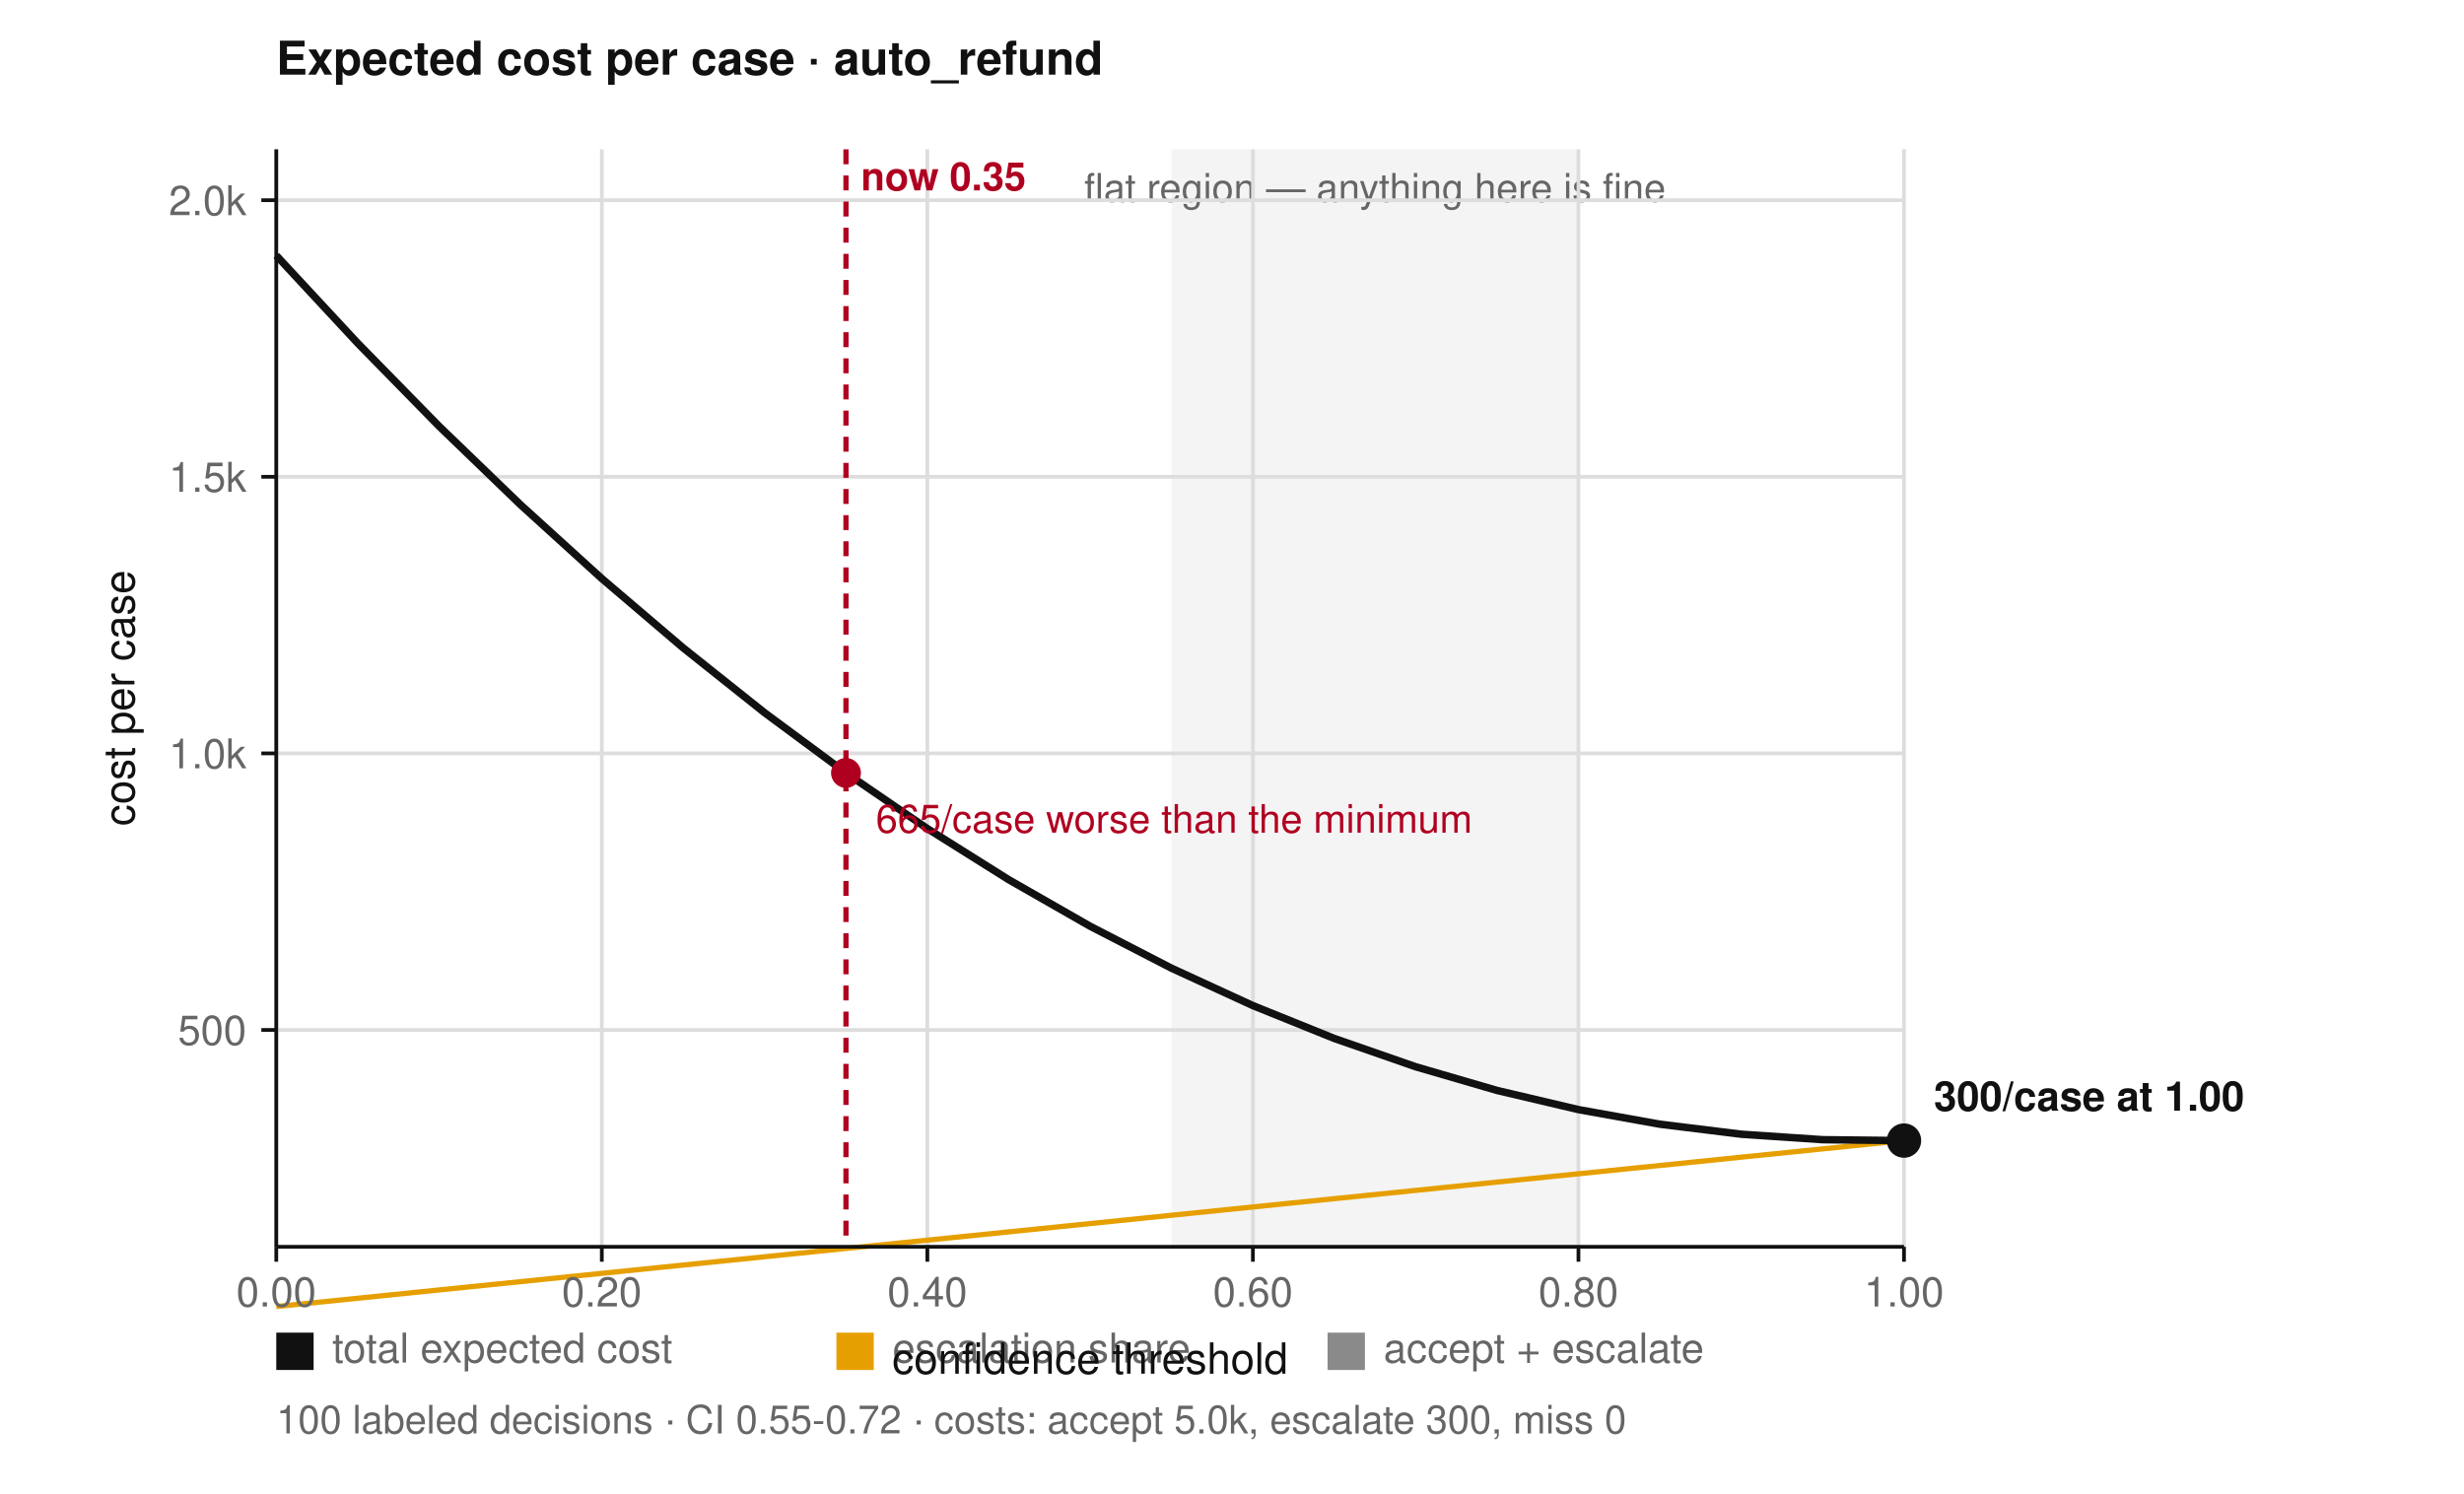
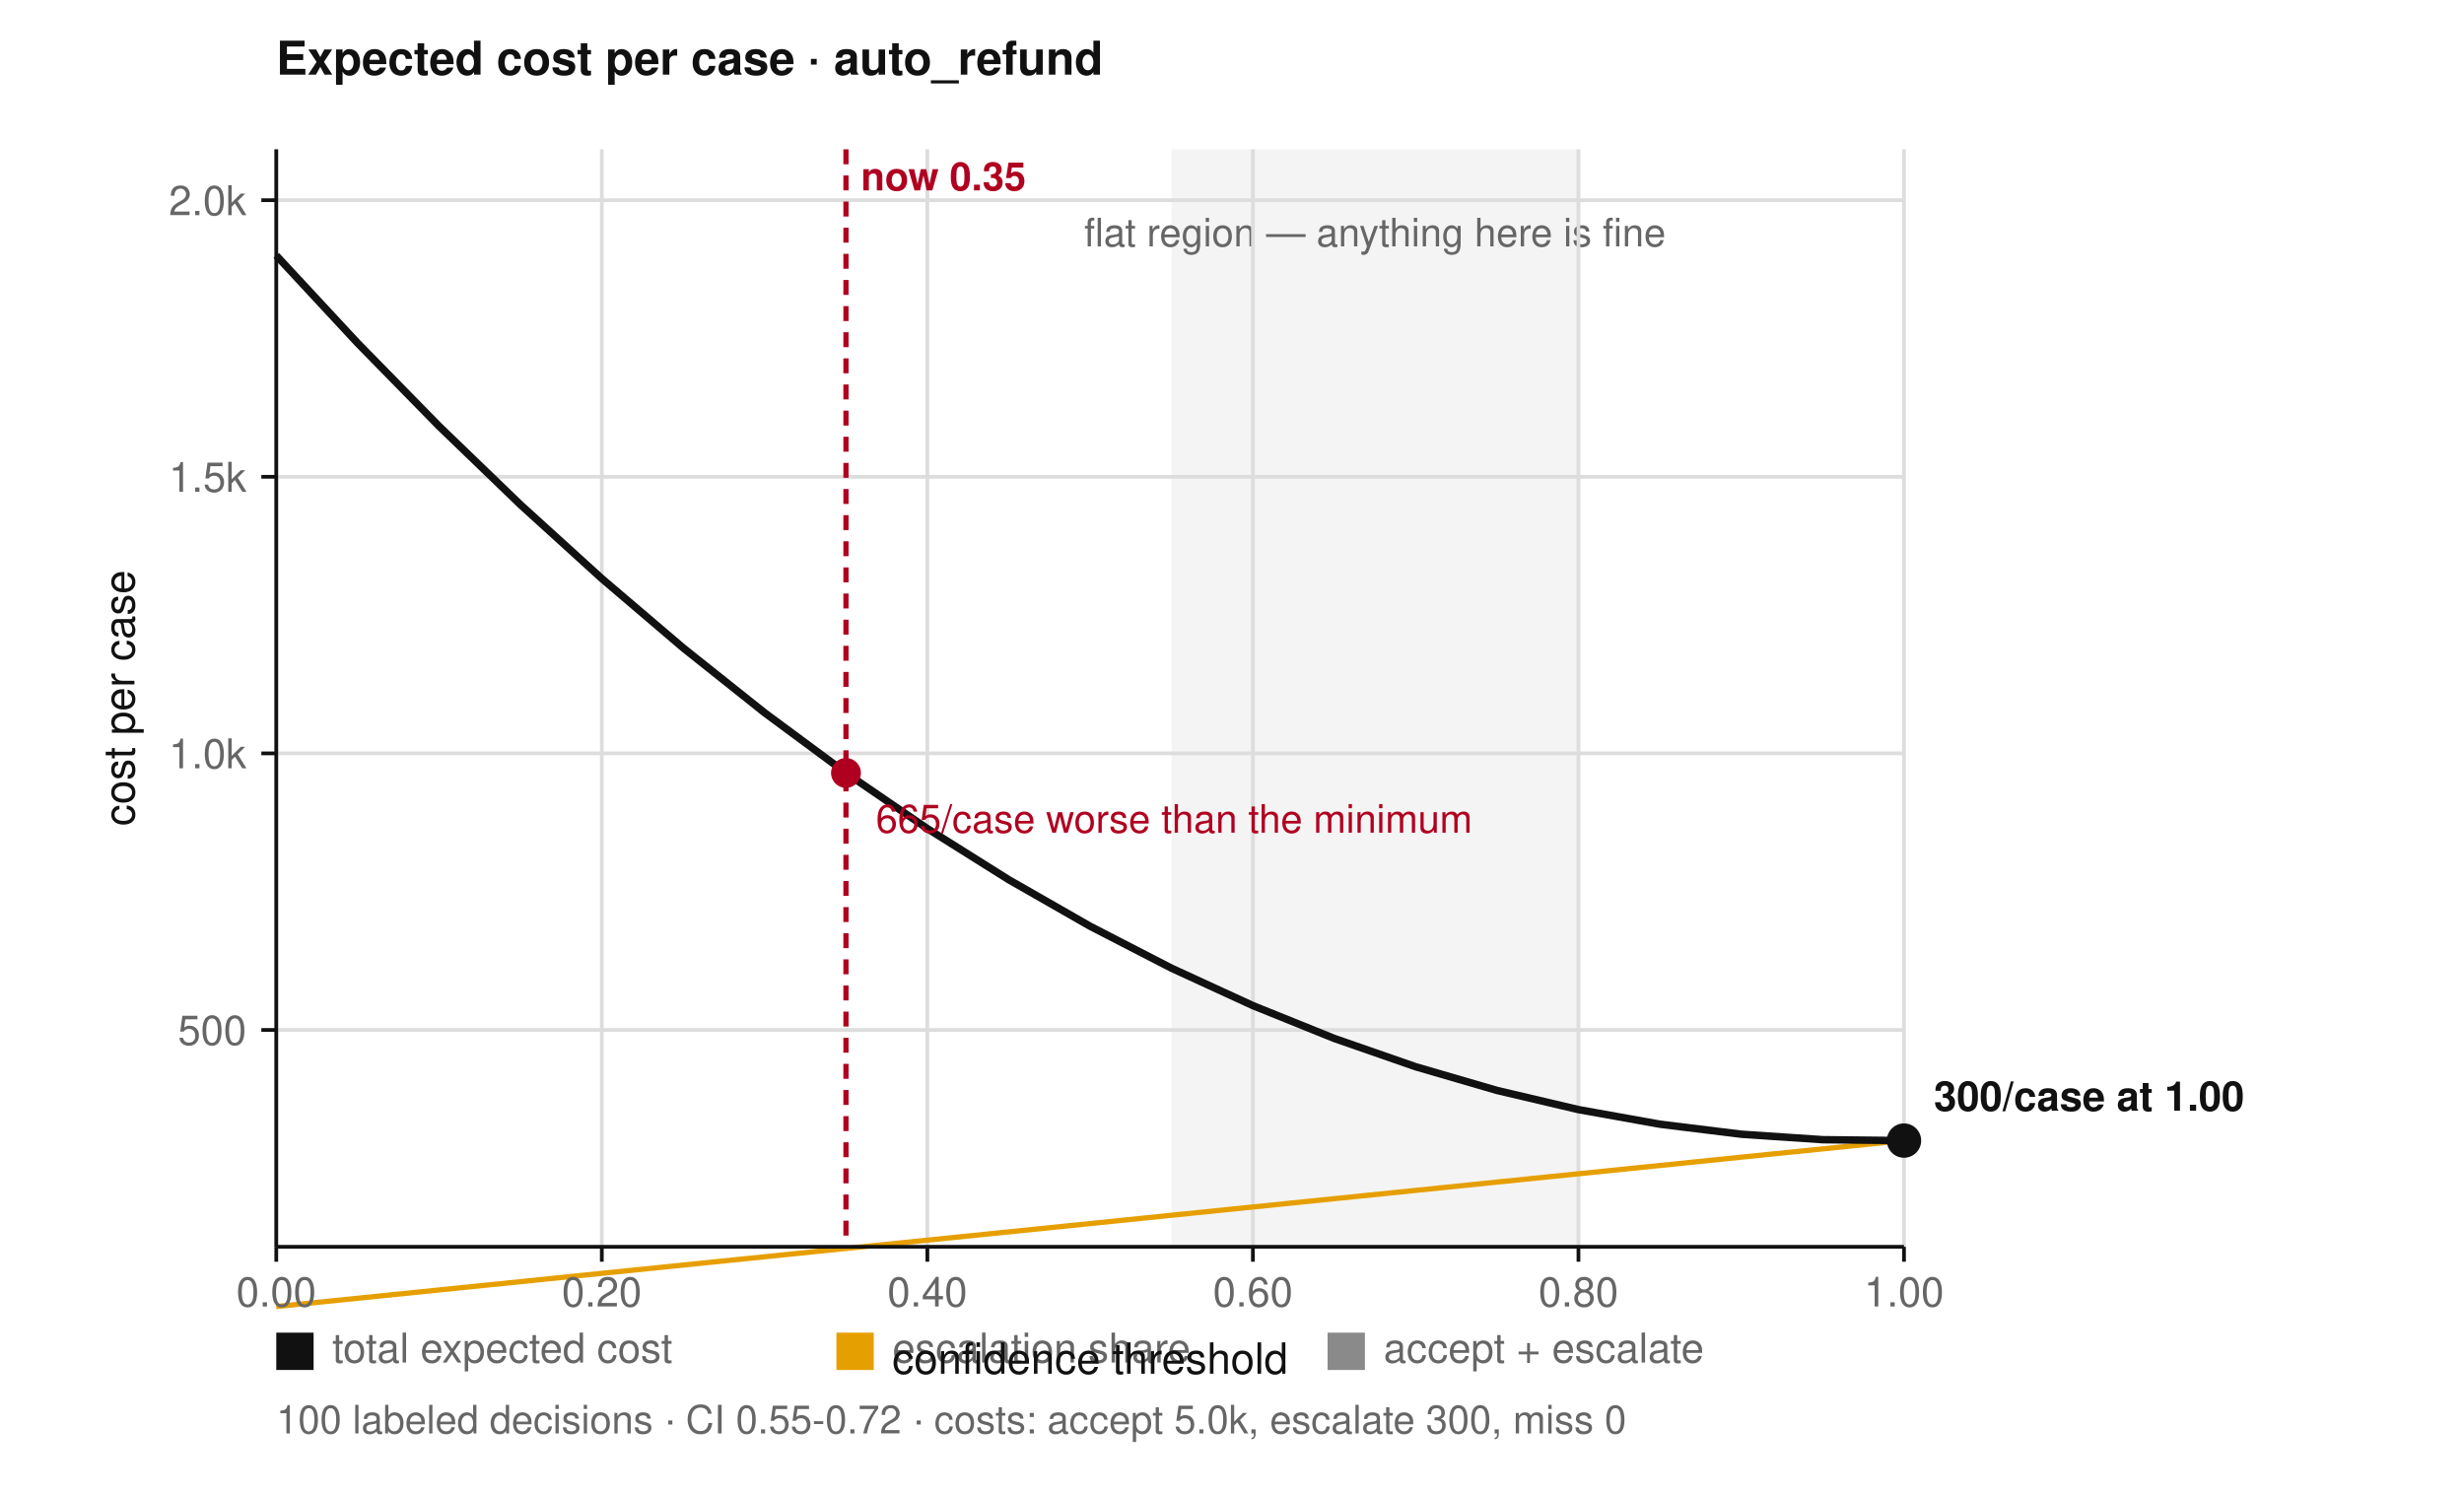
<svg xmlns="http://www.w3.org/2000/svg" viewBox="0 0 660.00 400.00" class="chart" role="img" aria-label="Expected cost per case · auto_refund" preserveAspectRatio="xMidYMid meet">
  <text x="74.00" y="20.00" text-anchor="start" font-family="-apple-system, BlinkMacSystemFont, 'Segoe UI', ui-sans-serif, Helvetica, Arial, sans-serif" font-size="12.5" font-weight="600" fill="#111111">Expected cost per case · auto_refund</text>
  <rect x="313.80" y="40.00" width="109.00" height="294.00" fill="#f4f4f4" />
-   <text x="368.30" y="54.00" text-anchor="middle" font-family="-apple-system, BlinkMacSystemFont, 'Segoe UI', ui-sans-serif, Helvetica, Arial, sans-serif" font-size="10.5" font-weight="400" fill="#666666">flat region — anything here is fine</text>
+   <text x="368.30" y="66.00" text-anchor="middle" font-family="-apple-system, BlinkMacSystemFont, 'Segoe UI', ui-sans-serif, Helvetica, Arial, sans-serif" font-size="10.5" font-weight="400" fill="#666666">flat region — anything here is fine</text>
  <line x1="74.00" y1="40.00" x2="74.00" y2="334.00" stroke="#dddddd" stroke-width="1.00" />
  <line x1="161.20" y1="40.00" x2="161.20" y2="334.00" stroke="#dddddd" stroke-width="1.00" />
  <line x1="248.40" y1="40.00" x2="248.40" y2="334.00" stroke="#dddddd" stroke-width="1.00" />
  <line x1="335.60" y1="40.00" x2="335.60" y2="334.00" stroke="#dddddd" stroke-width="1.00" />
  <line x1="422.80" y1="40.00" x2="422.80" y2="334.00" stroke="#dddddd" stroke-width="1.00" />
  <line x1="510.00" y1="40.00" x2="510.00" y2="334.00" stroke="#dddddd" stroke-width="1.00" />
  <line x1="74.00" y1="275.91" x2="510.00" y2="275.91" stroke="#dddddd" stroke-width="1.00" />
  <line x1="74.00" y1="201.82" x2="510.00" y2="201.82" stroke="#dddddd" stroke-width="1.00" />
  <line x1="74.00" y1="127.73" x2="510.00" y2="127.73" stroke="#dddddd" stroke-width="1.00" />
  <line x1="74.00" y1="53.63" x2="510.00" y2="53.63" stroke="#dddddd" stroke-width="1.00" />
  <path d="M74.00,68.45 L95.80,91.92 L117.60,114.17 L139.40,135.19 L161.20,154.99 L183.00,173.57 L204.80,190.93 L226.60,207.06 L248.40,221.97 L270.20,235.66 L292.00,248.13 L313.80,259.37 L335.60,269.39 L357.40,278.19 L379.20,285.77 L401.00,292.12 L422.80,297.25 L444.60,301.16 L466.40,303.84 L488.20,305.31 L510.00,305.55" fill="none" stroke="#8a8a8a" stroke-width="1.20" stroke-dasharray="3 3" />
  <path d="M74.00,350.00 L95.80,347.78 L117.60,345.56 L139.40,343.34 L161.20,341.11 L183.00,338.89 L204.80,336.67 L226.60,334.44 L248.40,332.22 L270.20,330.00 L292.00,327.78 L313.80,325.55 L335.60,323.33 L357.40,321.11 L379.20,318.89 L401.00,316.66 L422.80,314.44 L444.60,312.22 L466.40,309.99 L488.20,307.77 L510.00,305.55" fill="none" stroke="#E69F00" stroke-width="1.40" />
  <path d="M74.00,68.45 L95.80,91.92 L117.60,114.17 L139.40,135.19 L161.20,154.99 L183.00,173.57 L204.80,190.93 L226.60,207.06 L248.40,221.97 L270.20,235.66 L292.00,248.13 L313.80,259.37 L335.60,269.39 L357.40,278.19 L379.20,285.77 L401.00,292.12 L422.80,297.25 L444.60,301.16 L466.40,303.84 L488.20,305.31 L510.00,305.55" fill="none" stroke="#111111" stroke-width="2.00" />
  <circle cx="510.00" cy="305.55" r="4.60" fill="#111111" />
  <text x="518.00" y="297.55" text-anchor="start" font-family="-apple-system, BlinkMacSystemFont, 'Segoe UI', ui-sans-serif, Helvetica, Arial, sans-serif" font-size="11.0" font-weight="600" fill="#111111">300/case at 1.00</text>
  <line x1="226.60" y1="40.00" x2="226.60" y2="334.00" stroke="#B00020" stroke-width="1.40" stroke-dasharray="4 3" />
  <text x="230.60" y="51.00" text-anchor="start" font-family="-apple-system, BlinkMacSystemFont, 'Segoe UI', ui-sans-serif, Helvetica, Arial, sans-serif" font-size="10.5" font-weight="600" fill="#B00020">now 0.35</text>
  <circle cx="226.60" cy="207.06" r="4.00" fill="#B00020" />
  <text x="234.60" y="223.06" text-anchor="start" font-family="-apple-system, BlinkMacSystemFont, 'Segoe UI', ui-sans-serif, Helvetica, Arial, sans-serif" font-size="10.5" font-weight="400" fill="#B00020">665/case worse than the minimum</text>
  <rect x="74.00" y="357.00" width="10.00" height="10.00" fill="#111111" />
  <text x="89.00" y="365.00" text-anchor="start" font-family="-apple-system, BlinkMacSystemFont, 'Segoe UI', ui-sans-serif, Helvetica, Arial, sans-serif" font-size="11.0" font-weight="400" fill="#666666">total expected cost</text>
  <rect x="224.04" y="357.00" width="10.00" height="10.00" fill="#E69F00" />
  <text x="239.04" y="365.00" text-anchor="start" font-family="-apple-system, BlinkMacSystemFont, 'Segoe UI', ui-sans-serif, Helvetica, Arial, sans-serif" font-size="11.0" font-weight="400" fill="#666666">escalation share</text>
  <rect x="355.60" y="357.00" width="10.00" height="10.00" fill="#8a8a8a" />
  <text x="370.60" y="365.00" text-anchor="start" font-family="-apple-system, BlinkMacSystemFont, 'Segoe UI', ui-sans-serif, Helvetica, Arial, sans-serif" font-size="11.0" font-weight="400" fill="#666666">accept + escalate</text>
  <text x="74.00" y="384.00" text-anchor="start" font-family="-apple-system, BlinkMacSystemFont, 'Segoe UI', ui-sans-serif, Helvetica, Arial, sans-serif" font-size="10.5" font-weight="400" fill="#666666">100 labeled decisions · CI 0.55-0.72 · costs: accept 5.0k, escalate 300, miss 0</text>
  <line x1="74.00" y1="334.00" x2="510.00" y2="334.00" stroke="#111111" stroke-width="1.00" />
  <line x1="74.00" y1="334.00" x2="74.00" y2="338.00" stroke="#111111" stroke-width="1.00" />
  <text x="74.00" y="350.00" text-anchor="middle" font-family="-apple-system, BlinkMacSystemFont, 'Segoe UI', ui-sans-serif, Helvetica, Arial, sans-serif" font-size="11.0" font-weight="400" fill="#666666">0.00</text>
  <line x1="161.20" y1="334.00" x2="161.20" y2="338.00" stroke="#111111" stroke-width="1.00" />
  <text x="161.20" y="350.00" text-anchor="middle" font-family="-apple-system, BlinkMacSystemFont, 'Segoe UI', ui-sans-serif, Helvetica, Arial, sans-serif" font-size="11.0" font-weight="400" fill="#666666">0.20</text>
  <line x1="248.40" y1="334.00" x2="248.40" y2="338.00" stroke="#111111" stroke-width="1.00" />
  <text x="248.40" y="350.00" text-anchor="middle" font-family="-apple-system, BlinkMacSystemFont, 'Segoe UI', ui-sans-serif, Helvetica, Arial, sans-serif" font-size="11.0" font-weight="400" fill="#666666">0.40</text>
  <line x1="335.60" y1="334.00" x2="335.60" y2="338.00" stroke="#111111" stroke-width="1.00" />
  <text x="335.60" y="350.00" text-anchor="middle" font-family="-apple-system, BlinkMacSystemFont, 'Segoe UI', ui-sans-serif, Helvetica, Arial, sans-serif" font-size="11.0" font-weight="400" fill="#666666">0.60</text>
  <line x1="422.80" y1="334.00" x2="422.80" y2="338.00" stroke="#111111" stroke-width="1.00" />
  <text x="422.80" y="350.00" text-anchor="middle" font-family="-apple-system, BlinkMacSystemFont, 'Segoe UI', ui-sans-serif, Helvetica, Arial, sans-serif" font-size="11.0" font-weight="400" fill="#666666">0.80</text>
  <line x1="510.00" y1="334.00" x2="510.00" y2="338.00" stroke="#111111" stroke-width="1.00" />
  <text x="510.00" y="350.00" text-anchor="middle" font-family="-apple-system, BlinkMacSystemFont, 'Segoe UI', ui-sans-serif, Helvetica, Arial, sans-serif" font-size="11.0" font-weight="400" fill="#666666">1.00</text>
  <text x="292.00" y="368.00" text-anchor="middle" font-family="-apple-system, BlinkMacSystemFont, 'Segoe UI', ui-sans-serif, Helvetica, Arial, sans-serif" font-size="11.5" font-weight="500" fill="#111111">confidence threshold</text>
  <line x1="74.00" y1="334.00" x2="74.00" y2="40.00" stroke="#111111" stroke-width="1.00" />
  <line x1="70.00" y1="275.91" x2="74.00" y2="275.91" stroke="#111111" stroke-width="1.00" />
  <text x="66.00" y="279.91" text-anchor="end" font-family="-apple-system, BlinkMacSystemFont, 'Segoe UI', ui-sans-serif, Helvetica, Arial, sans-serif" font-size="11.0" font-weight="400" fill="#666666">500</text>
  <line x1="70.00" y1="201.82" x2="74.00" y2="201.82" stroke="#111111" stroke-width="1.00" />
  <text x="66.00" y="205.82" text-anchor="end" font-family="-apple-system, BlinkMacSystemFont, 'Segoe UI', ui-sans-serif, Helvetica, Arial, sans-serif" font-size="11.0" font-weight="400" fill="#666666">1.0k</text>
  <line x1="70.00" y1="127.73" x2="74.00" y2="127.73" stroke="#111111" stroke-width="1.00" />
  <text x="66.00" y="131.73" text-anchor="end" font-family="-apple-system, BlinkMacSystemFont, 'Segoe UI', ui-sans-serif, Helvetica, Arial, sans-serif" font-size="11.0" font-weight="400" fill="#666666">1.5k</text>
  <line x1="70.00" y1="53.63" x2="74.00" y2="53.63" stroke="#111111" stroke-width="1.00" />
  <text x="66.00" y="57.63" text-anchor="end" font-family="-apple-system, BlinkMacSystemFont, 'Segoe UI', ui-sans-serif, Helvetica, Arial, sans-serif" font-size="11.0" font-weight="400" fill="#666666">2.0k</text>
  <text x="36.00" y="187.00" text-anchor="middle" font-family="-apple-system, BlinkMacSystemFont, 'Segoe UI', ui-sans-serif, Helvetica, Arial, sans-serif" font-size="11.5" font-weight="500" fill="#111111" transform="rotate(-90.0 36.00 187.00)">cost per case</text>
</svg>
